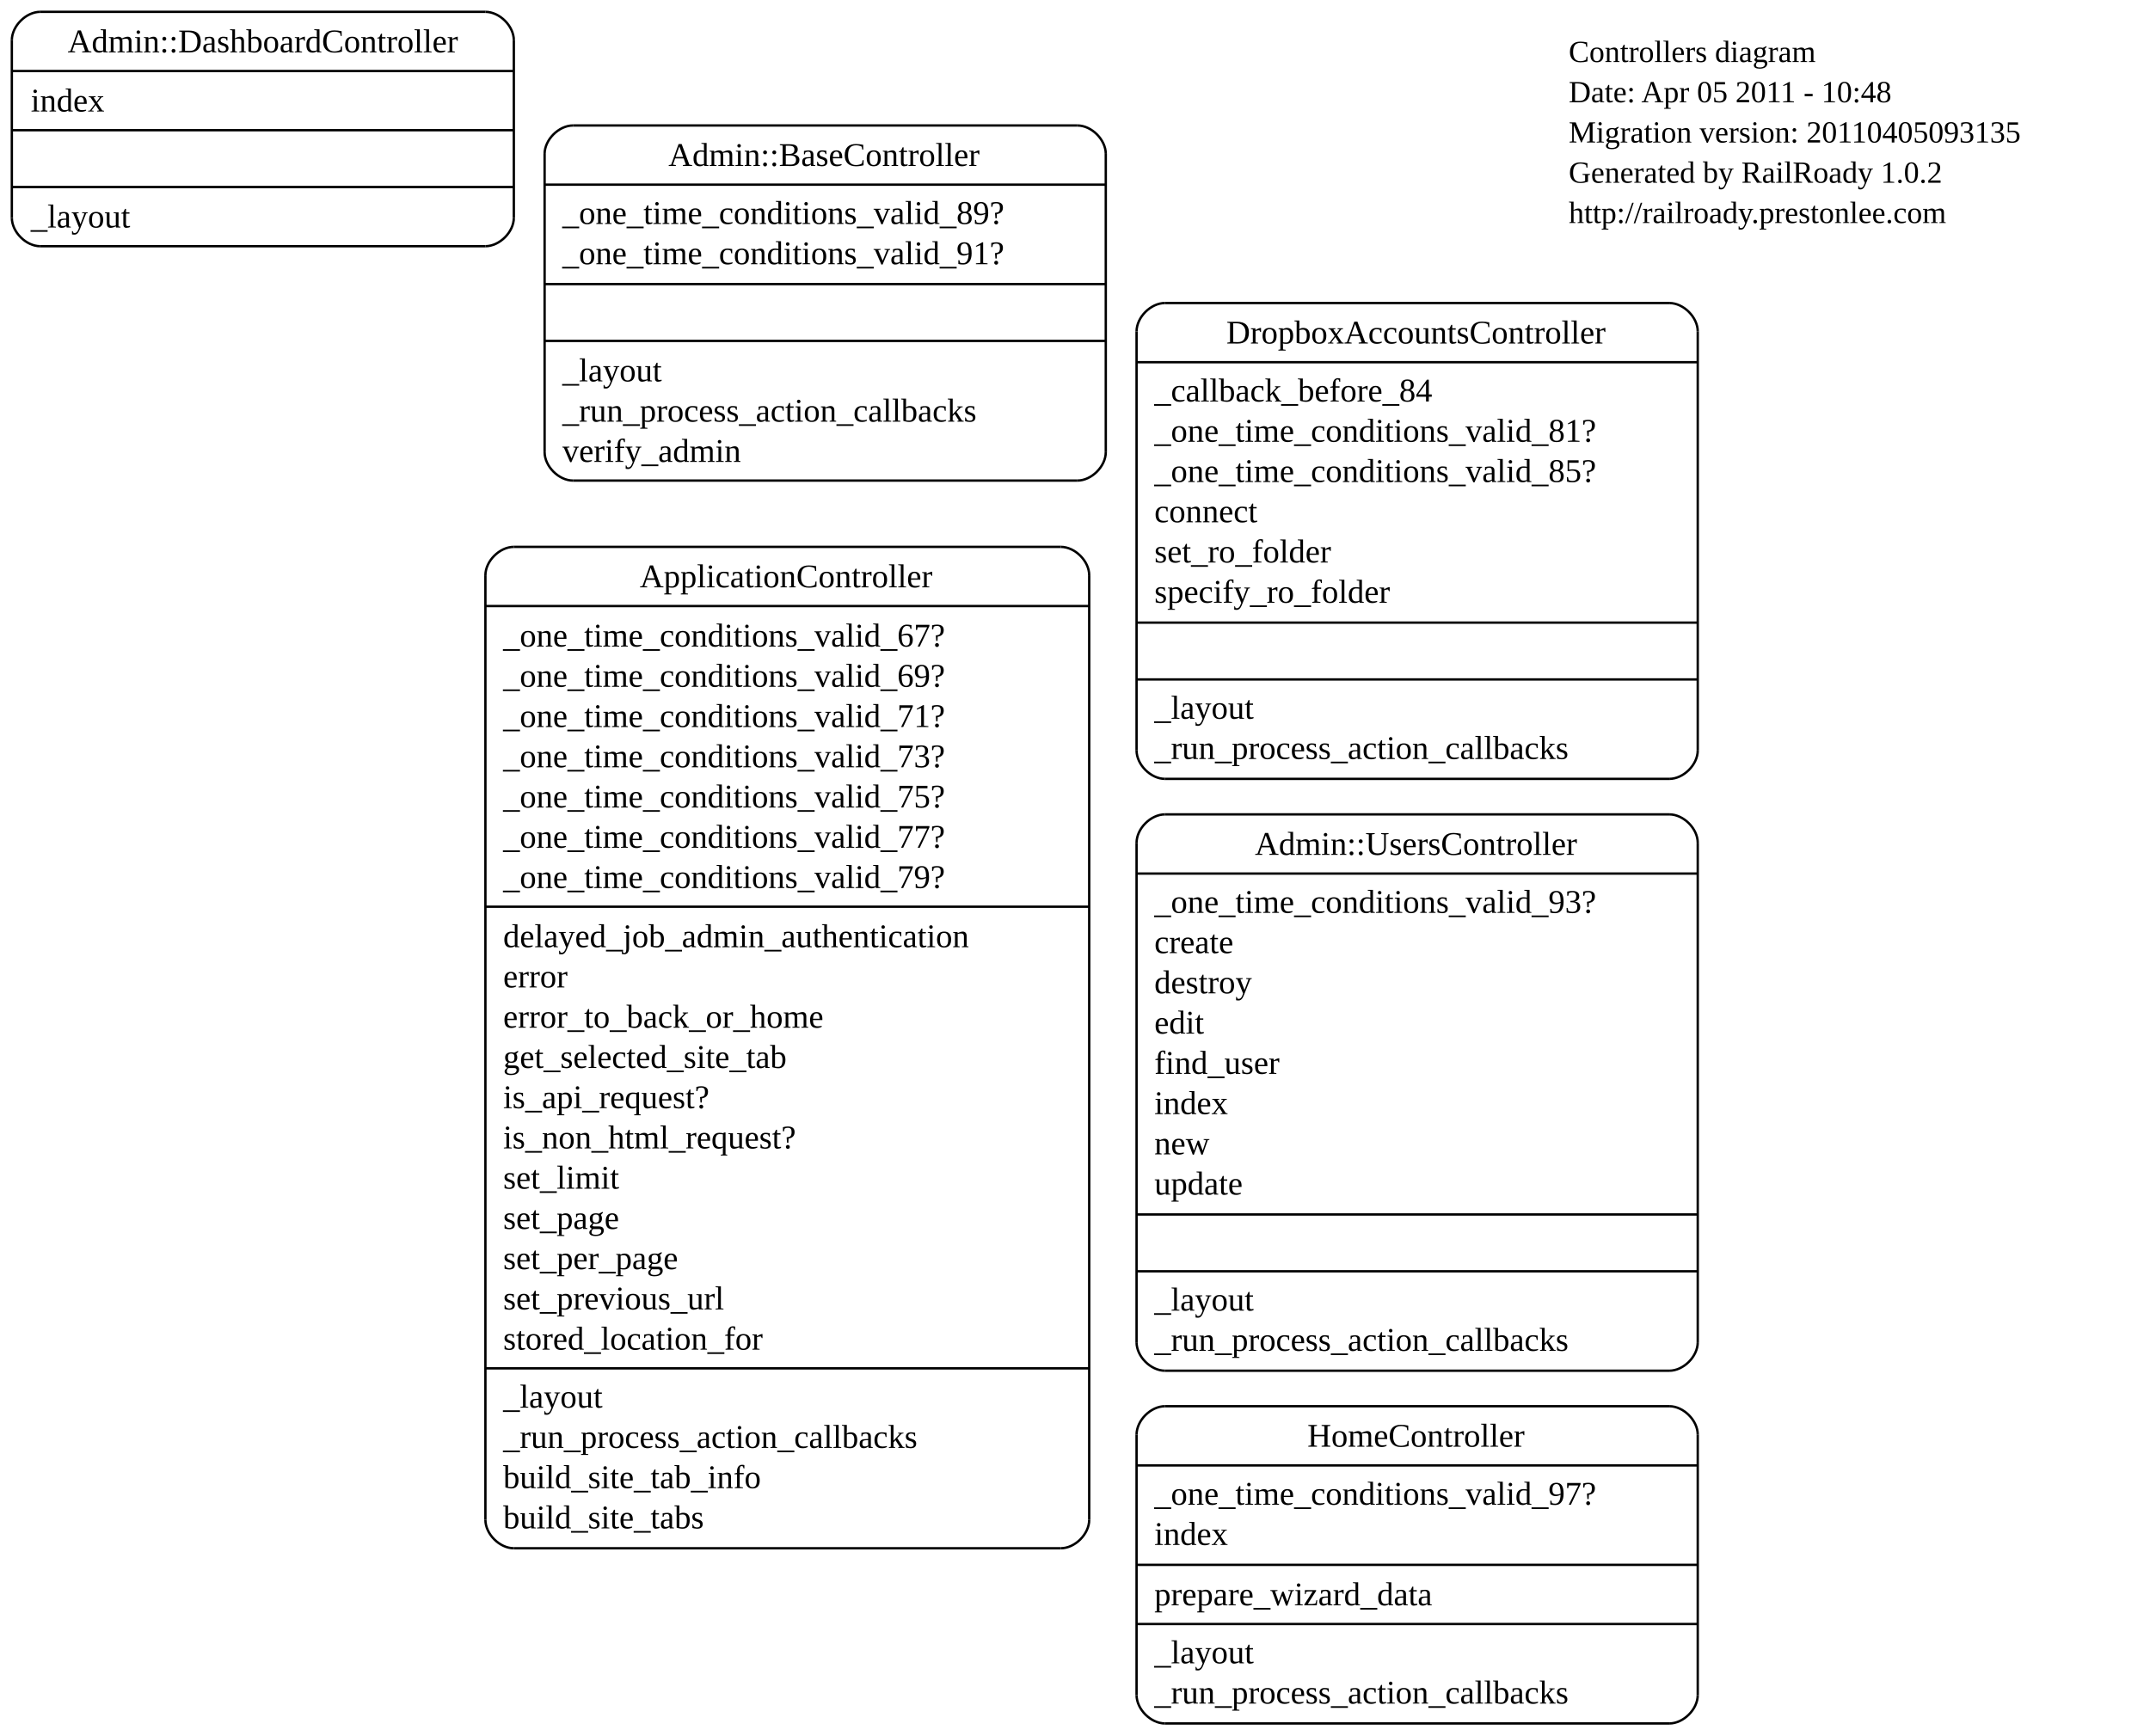
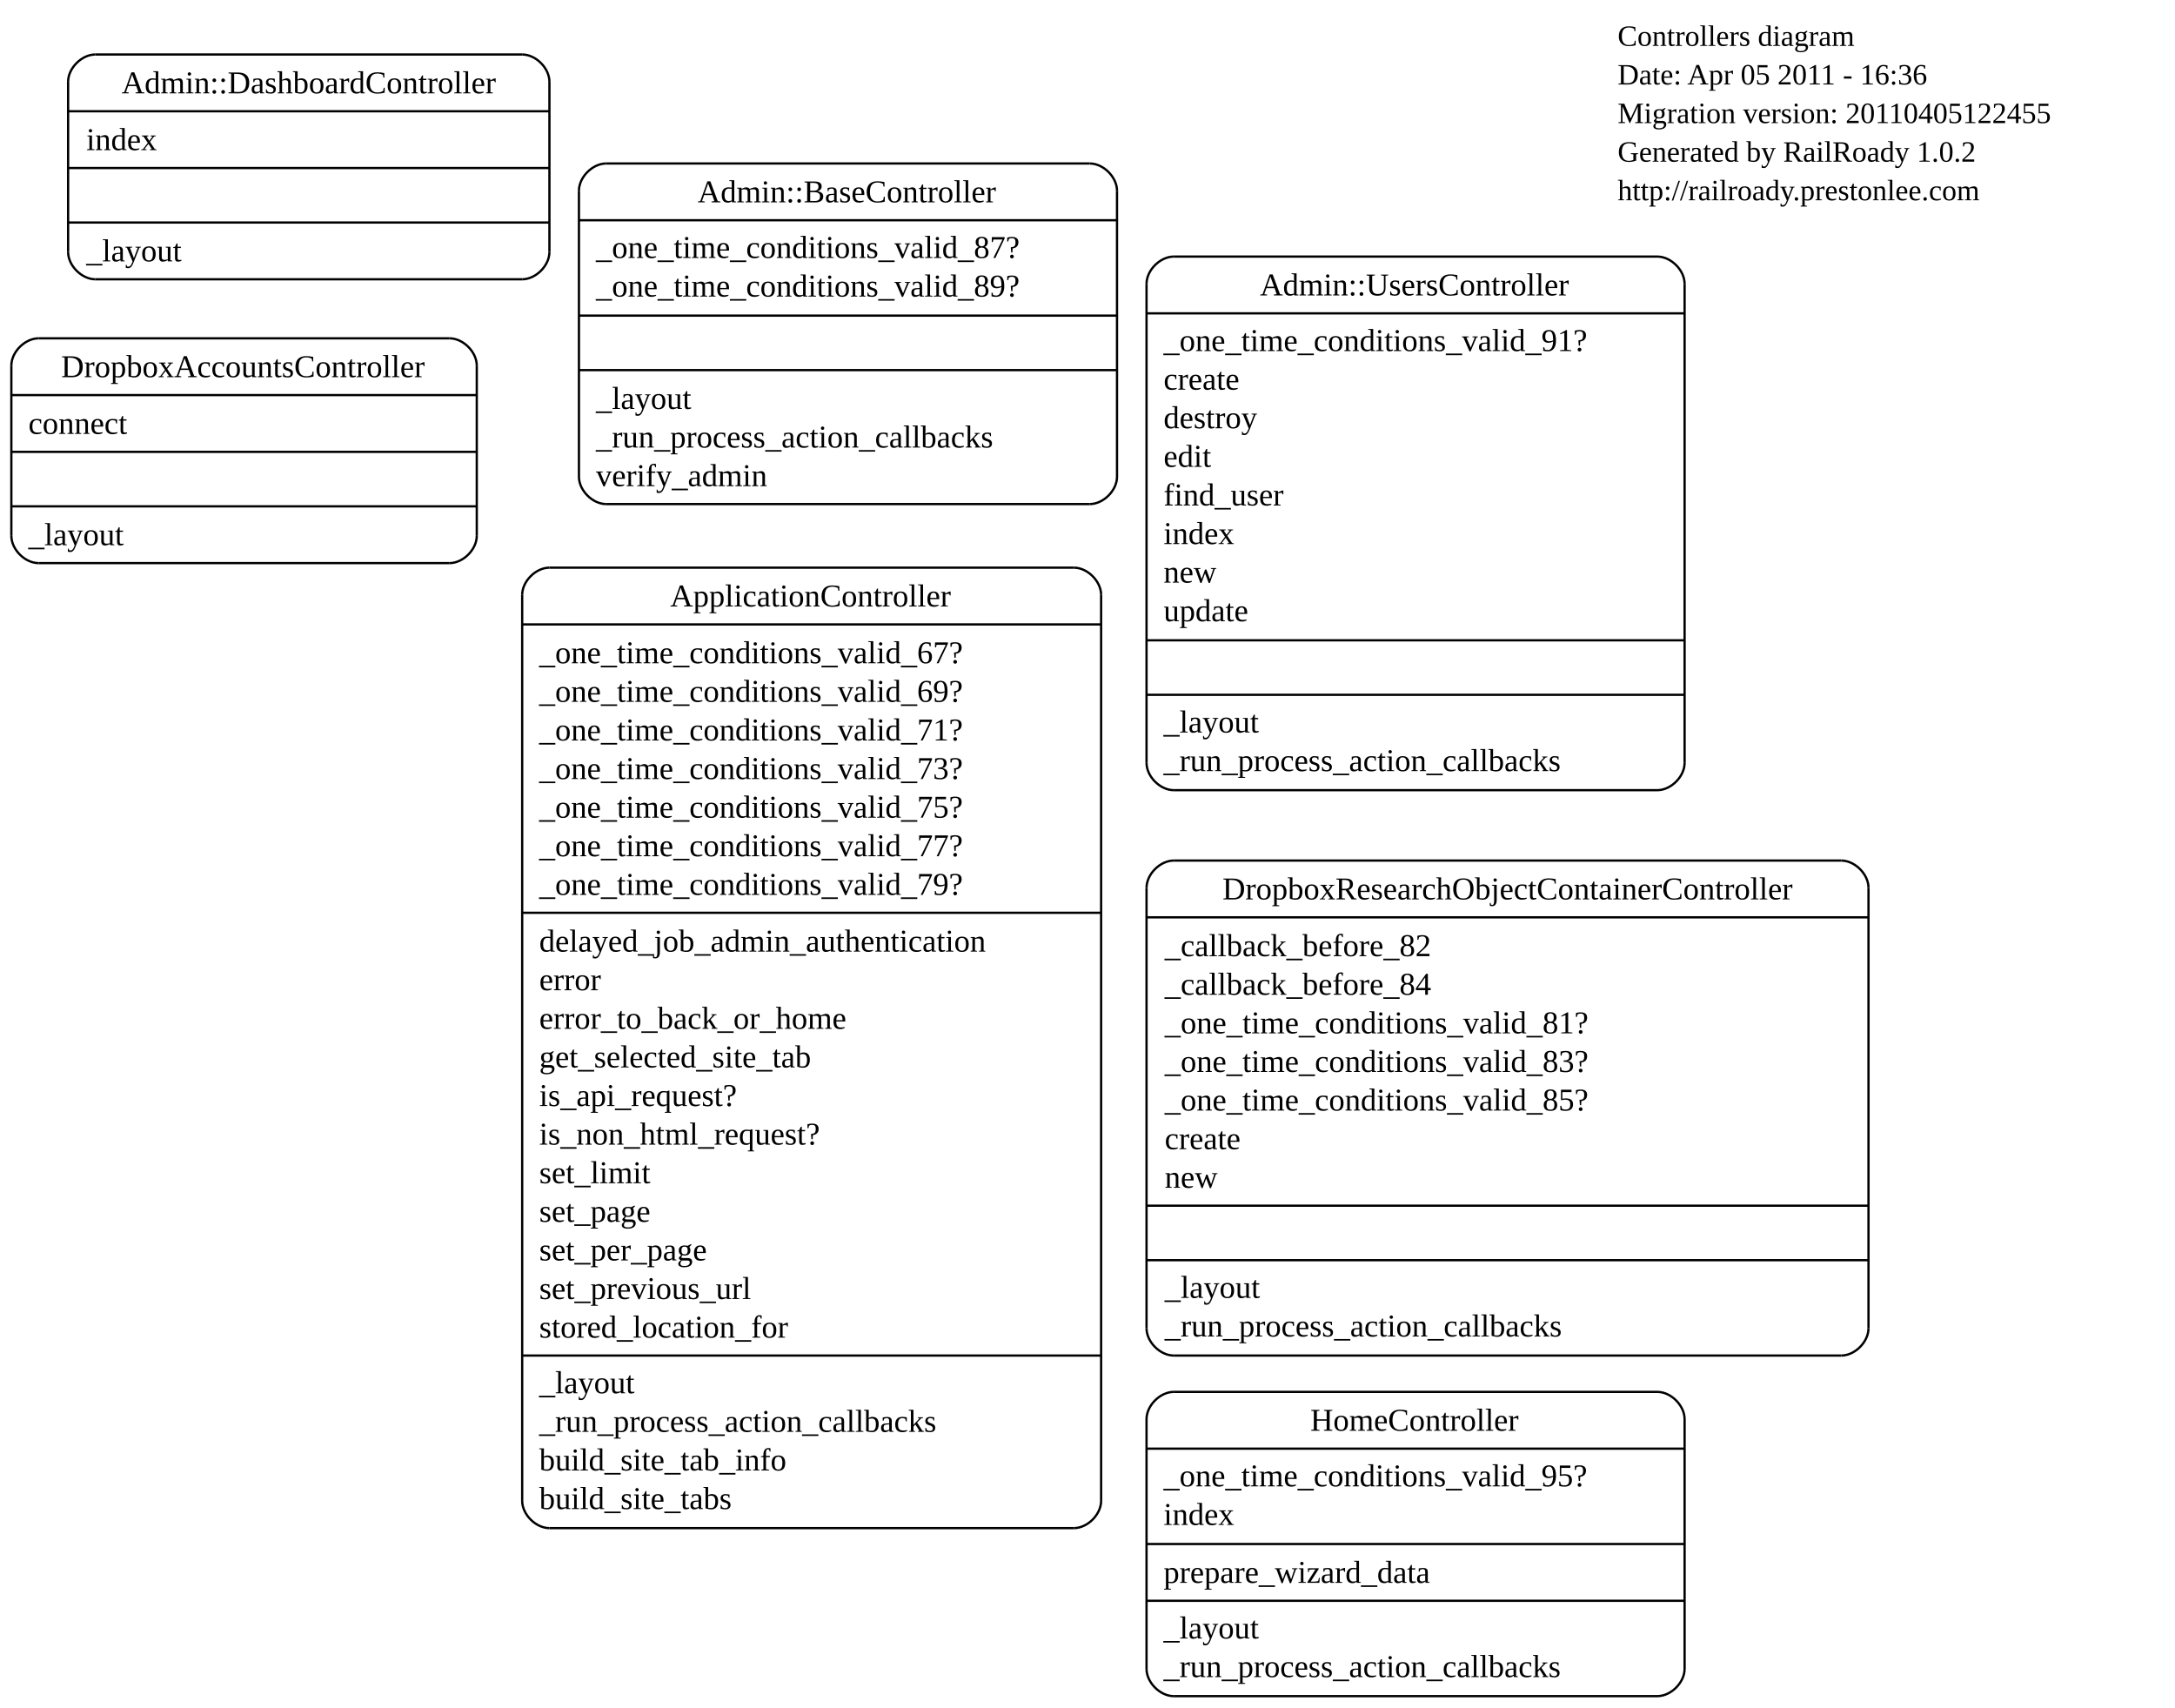
- <svg xmlns="http://www.w3.org/2000/svg" width="908pt" height="733pt" viewBox="0.00 0.00 908.00 733.00">
-   <g id="graph0" class="graph" transform="scale(1 1) rotate(0) translate(4 729)">
-     <polygon style="fill:white;stroke:white;" points="-4,4 -4,-729 904,-729 904,4 -4,4" />
+ <svg xmlns="http://www.w3.org/2000/svg" width="958pt" height="752pt" viewBox="0.00 0.00 958.00 752.00">
+   <g id="graph0" class="graph" transform="scale(1 1) rotate(0) translate(4 748)">
+     <polygon style="fill:white;stroke:white;" points="-4,4 -4,-748 954,-748 954,4 -4,4" />
    <g id="node1" class="node">
-       <text text-anchor="start" x="658.5" y="-702.8" style="font-family:Times New Roman;font-size:13.00;">Controllers diagram</text>
-       <text text-anchor="start" x="658.5" y="-685.8" style="font-family:Times New Roman;font-size:13.00;">Date: Apr 05 2011 - 10:48</text>
-       <text text-anchor="start" x="658.5" y="-668.8" style="font-family:Times New Roman;font-size:13.00;">Migration version: 20110405093135</text>
-       <text text-anchor="start" x="658.5" y="-651.8" style="font-family:Times New Roman;font-size:13.00;">Generated by RailRoady 1.0.2</text>
-       <text text-anchor="start" x="658.5" y="-634.8" style="font-family:Times New Roman;font-size:13.00;">http://railroady.prestonlee.com</text>
+       <text text-anchor="start" x="708.5" y="-727.8" style="font-family:Times New Roman;font-size:13.00;">Controllers diagram</text>
+       <text text-anchor="start" x="708.5" y="-710.8" style="font-family:Times New Roman;font-size:13.00;">Date: Apr 05 2011 - 16:36</text>
+       <text text-anchor="start" x="708.5" y="-693.8" style="font-family:Times New Roman;font-size:13.00;">Migration version: 20110405122455</text>
+       <text text-anchor="start" x="708.5" y="-676.8" style="font-family:Times New Roman;font-size:13.00;">Generated by RailRoady 1.0.2</text>
+       <text text-anchor="start" x="708.5" y="-659.8" style="font-family:Times New Roman;font-size:13.00;">http://railroady.prestonlee.com</text>
    </g>
    <g id="node2" class="node">
-       <polyline style="fill:none;stroke:black;" points="488,-400 701,-400 " />
-       <path style="fill:none;stroke:black;" d="M701,-400C707,-400 713,-406 713,-412" />
-       <polyline style="fill:none;stroke:black;" points="713,-412 713,-589 " />
-       <path style="fill:none;stroke:black;" d="M713,-589C713,-595 707,-601 701,-601" />
-       <polyline style="fill:none;stroke:black;" points="701,-601 488,-601 " />
-       <path style="fill:none;stroke:black;" d="M488,-601C482,-601 476,-595 476,-589" />
-       <polyline style="fill:none;stroke:black;" points="476,-589 476,-412 " />
-       <path style="fill:none;stroke:black;" d="M476,-412C476,-406 482,-400 488,-400" />
-       <text text-anchor="middle" x="594" y="-583.9" style="font-family:Times New Roman;font-size:14.00;">DropboxAccountsController</text>
-       <polyline style="fill:none;stroke:black;" points="476,-576 713,-576 " />
-       <text text-anchor="start" x="483.5" y="-559.4" style="font-family:Times New Roman;font-size:14.00;">_callback_before_84</text>
-       <text text-anchor="start" x="483.5" y="-542.4" style="font-family:Times New Roman;font-size:14.00;">_one_time_conditions_valid_81?</text>
-       <text text-anchor="start" x="483.5" y="-525.4" style="font-family:Times New Roman;font-size:14.00;">_one_time_conditions_valid_85?</text>
-       <text text-anchor="start" x="483.5" y="-508.4" style="font-family:Times New Roman;font-size:14.00;">connect</text>
-       <text text-anchor="start" x="483.5" y="-491.4" style="font-family:Times New Roman;font-size:14.00;">set_ro_folder</text>
-       <text text-anchor="start" x="483.5" y="-474.4" style="font-family:Times New Roman;font-size:14.00;">specify_ro_folder</text>
-       <polyline style="fill:none;stroke:black;" points="476,-466 713,-466 " />
-       <polyline style="fill:none;stroke:black;" points="476,-442 713,-442 " />
-       <text text-anchor="start" x="483.5" y="-425.4" style="font-family:Times New Roman;font-size:14.00;">_layout</text>
-       <text text-anchor="start" x="483.5" y="-408.4" style="font-family:Times New Roman;font-size:14.00;">_run_process_action_callbacks</text>
+       <polyline style="fill:none;stroke:black;" points="513,-151 807,-151 " />
+       <path style="fill:none;stroke:black;" d="M807,-151C813,-151 819,-157 819,-163" />
+       <polyline style="fill:none;stroke:black;" points="819,-163 819,-357 " />
+       <path style="fill:none;stroke:black;" d="M819,-357C819,-363 813,-369 807,-369" />
+       <polyline style="fill:none;stroke:black;" points="807,-369 513,-369 " />
+       <path style="fill:none;stroke:black;" d="M513,-369C507,-369 501,-363 501,-357" />
+       <polyline style="fill:none;stroke:black;" points="501,-357 501,-163 " />
+       <path style="fill:none;stroke:black;" d="M501,-163C501,-157 507,-151 513,-151" />
+       <text text-anchor="middle" x="660" y="-351.9" style="font-family:Times New Roman;font-size:14.00;">DropboxResearchObjectContainerController</text>
+       <polyline style="fill:none;stroke:black;" points="501,-344 819,-344 " />
+       <text text-anchor="start" x="509" y="-326.9" style="font-family:Times New Roman;font-size:14.00;">_callback_before_82</text>
+       <text text-anchor="start" x="509" y="-309.9" style="font-family:Times New Roman;font-size:14.00;">_callback_before_84</text>
+       <text text-anchor="start" x="509" y="-292.9" style="font-family:Times New Roman;font-size:14.00;">_one_time_conditions_valid_81?</text>
+       <text text-anchor="start" x="509" y="-275.9" style="font-family:Times New Roman;font-size:14.00;">_one_time_conditions_valid_83?</text>
+       <text text-anchor="start" x="509" y="-258.9" style="font-family:Times New Roman;font-size:14.00;">_one_time_conditions_valid_85?</text>
+       <text text-anchor="start" x="509" y="-241.9" style="font-family:Times New Roman;font-size:14.00;">create</text>
+       <text text-anchor="start" x="509" y="-224.9" style="font-family:Times New Roman;font-size:14.00;">new</text>
+       <polyline style="fill:none;stroke:black;" points="501,-217 819,-217 " />
+       <polyline style="fill:none;stroke:black;" points="501,-193 819,-193 " />
+       <text text-anchor="start" x="509" y="-176.4" style="font-family:Times New Roman;font-size:14.00;">_layout</text>
+       <text text-anchor="start" x="509" y="-159.4" style="font-family:Times New Roman;font-size:14.00;">_run_process_action_callbacks</text>
    </g>
    <g id="node3" class="node">
-       <polyline style="fill:none;stroke:black;" points="213,-75 444,-75 " />
-       <path style="fill:none;stroke:black;" d="M444,-75C450,-75 456,-81 456,-87" />
-       <polyline style="fill:none;stroke:black;" points="456,-87 456,-486 " />
-       <path style="fill:none;stroke:black;" d="M456,-486C456,-492 450,-498 444,-498" />
-       <polyline style="fill:none;stroke:black;" points="444,-498 213,-498 " />
-       <path style="fill:none;stroke:black;" d="M213,-498C207,-498 201,-492 201,-486" />
-       <polyline style="fill:none;stroke:black;" points="201,-486 201,-87 " />
-       <path style="fill:none;stroke:black;" d="M201,-87C201,-81 207,-75 213,-75" />
-       <text text-anchor="middle" x="328" y="-480.9" style="font-family:Times New Roman;font-size:14.00;">ApplicationController</text>
-       <polyline style="fill:none;stroke:black;" points="201,-473 456,-473 " />
-       <text text-anchor="start" x="208.5" y="-455.9" style="font-family:Times New Roman;font-size:14.00;">_one_time_conditions_valid_67?</text>
-       <text text-anchor="start" x="208.5" y="-438.9" style="font-family:Times New Roman;font-size:14.00;">_one_time_conditions_valid_69?</text>
-       <text text-anchor="start" x="208.5" y="-421.9" style="font-family:Times New Roman;font-size:14.00;">_one_time_conditions_valid_71?</text>
-       <text text-anchor="start" x="208.5" y="-404.9" style="font-family:Times New Roman;font-size:14.00;">_one_time_conditions_valid_73?</text>
-       <text text-anchor="start" x="208.5" y="-387.9" style="font-family:Times New Roman;font-size:14.00;">_one_time_conditions_valid_75?</text>
-       <text text-anchor="start" x="208.5" y="-370.9" style="font-family:Times New Roman;font-size:14.00;">_one_time_conditions_valid_77?</text>
-       <text text-anchor="start" x="208.5" y="-353.9" style="font-family:Times New Roman;font-size:14.00;">_one_time_conditions_valid_79?</text>
-       <polyline style="fill:none;stroke:black;" points="201,-346 456,-346 " />
-       <text text-anchor="start" x="208.5" y="-328.9" style="font-family:Times New Roman;font-size:14.00;">delayed_job_admin_authentication</text>
-       <text text-anchor="start" x="208.5" y="-311.9" style="font-family:Times New Roman;font-size:14.00;">error</text>
-       <text text-anchor="start" x="208.5" y="-294.9" style="font-family:Times New Roman;font-size:14.00;">error_to_back_or_home</text>
-       <text text-anchor="start" x="208.5" y="-277.9" style="font-family:Times New Roman;font-size:14.00;">get_selected_site_tab</text>
-       <text text-anchor="start" x="208.5" y="-260.9" style="font-family:Times New Roman;font-size:14.00;">is_api_request?</text>
-       <text text-anchor="start" x="208.5" y="-243.9" style="font-family:Times New Roman;font-size:14.00;">is_non_html_request?</text>
-       <text text-anchor="start" x="208.5" y="-226.9" style="font-family:Times New Roman;font-size:14.00;">set_limit</text>
-       <text text-anchor="start" x="208.5" y="-209.9" style="font-family:Times New Roman;font-size:14.00;">set_page</text>
-       <text text-anchor="start" x="208.5" y="-192.9" style="font-family:Times New Roman;font-size:14.00;">set_per_page</text>
-       <text text-anchor="start" x="208.5" y="-175.9" style="font-family:Times New Roman;font-size:14.00;">set_previous_url</text>
-       <text text-anchor="start" x="208.5" y="-158.9" style="font-family:Times New Roman;font-size:14.00;">stored_location_for</text>
-       <polyline style="fill:none;stroke:black;" points="201,-151 456,-151 " />
-       <text text-anchor="start" x="208.5" y="-134.4" style="font-family:Times New Roman;font-size:14.00;">_layout</text>
-       <text text-anchor="start" x="208.5" y="-117.4" style="font-family:Times New Roman;font-size:14.00;">_run_process_action_callbacks</text>
-       <text text-anchor="start" x="208.5" y="-100.4" style="font-family:Times New Roman;font-size:14.00;">build_site_tab_info</text>
-       <text text-anchor="start" x="208.5" y="-83.4" style="font-family:Times New Roman;font-size:14.00;">build_site_tabs</text>
+       <polyline style="fill:none;stroke:black;" points="13,-500 194,-500 " />
+       <path style="fill:none;stroke:black;" d="M194,-500C200,-500 206,-506 206,-512" />
+       <polyline style="fill:none;stroke:black;" points="206,-512 206,-587 " />
+       <path style="fill:none;stroke:black;" d="M206,-587C206,-593 200,-599 194,-599" />
+       <polyline style="fill:none;stroke:black;" points="194,-599 13,-599 " />
+       <path style="fill:none;stroke:black;" d="M13,-599C7,-599 1,-593 1,-587" />
+       <polyline style="fill:none;stroke:black;" points="1,-587 1,-512 " />
+       <path style="fill:none;stroke:black;" d="M1,-512C1,-506 7,-500 13,-500" />
+       <text text-anchor="middle" x="103" y="-581.9" style="font-family:Times New Roman;font-size:14.00;">DropboxAccountsController</text>
+       <polyline style="fill:none;stroke:black;" points="1,-574 206,-574 " />
+       <text text-anchor="start" x="8.5" y="-556.9" style="font-family:Times New Roman;font-size:14.00;">connect</text>
+       <polyline style="fill:none;stroke:black;" points="1,-549 206,-549 " />
+       <polyline style="fill:none;stroke:black;" points="1,-525 206,-525 " />
+       <text text-anchor="start" x="8.5" y="-507.9" style="font-family:Times New Roman;font-size:14.00;">_layout</text>
    </g>
    <g id="node4" class="node">
-       <polyline style="fill:none;stroke:black;" points="238,-526 451,-526 " />
-       <path style="fill:none;stroke:black;" d="M451,-526C457,-526 463,-532 463,-538" />
-       <polyline style="fill:none;stroke:black;" points="463,-538 463,-664 " />
-       <path style="fill:none;stroke:black;" d="M463,-664C463,-670 457,-676 451,-676" />
-       <polyline style="fill:none;stroke:black;" points="451,-676 238,-676 " />
-       <path style="fill:none;stroke:black;" d="M238,-676C232,-676 226,-670 226,-664" />
-       <polyline style="fill:none;stroke:black;" points="226,-664 226,-538 " />
-       <path style="fill:none;stroke:black;" d="M226,-538C226,-532 232,-526 238,-526" />
-       <text text-anchor="middle" x="344" y="-658.9" style="font-family:Times New Roman;font-size:14.00;">Admin::BaseController</text>
-       <polyline style="fill:none;stroke:black;" points="226,-651 463,-651 " />
-       <text text-anchor="start" x="233.5" y="-634.4" style="font-family:Times New Roman;font-size:14.00;">_one_time_conditions_valid_89?</text>
-       <text text-anchor="start" x="233.5" y="-617.4" style="font-family:Times New Roman;font-size:14.00;">_one_time_conditions_valid_91?</text>
-       <polyline style="fill:none;stroke:black;" points="226,-609 463,-609 " />
-       <polyline style="fill:none;stroke:black;" points="226,-585 463,-585 " />
-       <text text-anchor="start" x="233.5" y="-567.9" style="font-family:Times New Roman;font-size:14.00;">_layout</text>
-       <text text-anchor="start" x="233.5" y="-550.9" style="font-family:Times New Roman;font-size:14.00;">_run_process_action_callbacks</text>
-       <text text-anchor="start" x="233.5" y="-533.9" style="font-family:Times New Roman;font-size:14.00;">verify_admin</text>
+       <polyline style="fill:none;stroke:black;" points="238,-75 469,-75 " />
+       <path style="fill:none;stroke:black;" d="M469,-75C475,-75 481,-81 481,-87" />
+       <polyline style="fill:none;stroke:black;" points="481,-87 481,-486 " />
+       <path style="fill:none;stroke:black;" d="M481,-486C481,-492 475,-498 469,-498" />
+       <polyline style="fill:none;stroke:black;" points="469,-498 238,-498 " />
+       <path style="fill:none;stroke:black;" d="M238,-498C232,-498 226,-492 226,-486" />
+       <polyline style="fill:none;stroke:black;" points="226,-486 226,-87 " />
+       <path style="fill:none;stroke:black;" d="M226,-87C226,-81 232,-75 238,-75" />
+       <text text-anchor="middle" x="353" y="-480.9" style="font-family:Times New Roman;font-size:14.00;">ApplicationController</text>
+       <polyline style="fill:none;stroke:black;" points="226,-473 481,-473 " />
+       <text text-anchor="start" x="233.5" y="-455.9" style="font-family:Times New Roman;font-size:14.00;">_one_time_conditions_valid_67?</text>
+       <text text-anchor="start" x="233.5" y="-438.9" style="font-family:Times New Roman;font-size:14.00;">_one_time_conditions_valid_69?</text>
+       <text text-anchor="start" x="233.5" y="-421.9" style="font-family:Times New Roman;font-size:14.00;">_one_time_conditions_valid_71?</text>
+       <text text-anchor="start" x="233.5" y="-404.9" style="font-family:Times New Roman;font-size:14.00;">_one_time_conditions_valid_73?</text>
+       <text text-anchor="start" x="233.5" y="-387.9" style="font-family:Times New Roman;font-size:14.00;">_one_time_conditions_valid_75?</text>
+       <text text-anchor="start" x="233.5" y="-370.9" style="font-family:Times New Roman;font-size:14.00;">_one_time_conditions_valid_77?</text>
+       <text text-anchor="start" x="233.5" y="-353.9" style="font-family:Times New Roman;font-size:14.00;">_one_time_conditions_valid_79?</text>
+       <polyline style="fill:none;stroke:black;" points="226,-346 481,-346 " />
+       <text text-anchor="start" x="233.5" y="-328.9" style="font-family:Times New Roman;font-size:14.00;">delayed_job_admin_authentication</text>
+       <text text-anchor="start" x="233.5" y="-311.9" style="font-family:Times New Roman;font-size:14.00;">error</text>
+       <text text-anchor="start" x="233.5" y="-294.9" style="font-family:Times New Roman;font-size:14.00;">error_to_back_or_home</text>
+       <text text-anchor="start" x="233.5" y="-277.9" style="font-family:Times New Roman;font-size:14.00;">get_selected_site_tab</text>
+       <text text-anchor="start" x="233.5" y="-260.9" style="font-family:Times New Roman;font-size:14.00;">is_api_request?</text>
+       <text text-anchor="start" x="233.5" y="-243.9" style="font-family:Times New Roman;font-size:14.00;">is_non_html_request?</text>
+       <text text-anchor="start" x="233.5" y="-226.9" style="font-family:Times New Roman;font-size:14.00;">set_limit</text>
+       <text text-anchor="start" x="233.5" y="-209.9" style="font-family:Times New Roman;font-size:14.00;">set_page</text>
+       <text text-anchor="start" x="233.5" y="-192.9" style="font-family:Times New Roman;font-size:14.00;">set_per_page</text>
+       <text text-anchor="start" x="233.5" y="-175.9" style="font-family:Times New Roman;font-size:14.00;">set_previous_url</text>
+       <text text-anchor="start" x="233.5" y="-158.9" style="font-family:Times New Roman;font-size:14.00;">stored_location_for</text>
+       <polyline style="fill:none;stroke:black;" points="226,-151 481,-151 " />
+       <text text-anchor="start" x="233.5" y="-134.4" style="font-family:Times New Roman;font-size:14.00;">_layout</text>
+       <text text-anchor="start" x="233.5" y="-117.4" style="font-family:Times New Roman;font-size:14.00;">_run_process_action_callbacks</text>
+       <text text-anchor="start" x="233.5" y="-100.4" style="font-family:Times New Roman;font-size:14.00;">build_site_tab_info</text>
+       <text text-anchor="start" x="233.5" y="-83.4" style="font-family:Times New Roman;font-size:14.00;">build_site_tabs</text>
    </g>
    <g id="node5" class="node">
-       <polyline style="fill:none;stroke:black;" points="488,-150 701,-150 " />
-       <path style="fill:none;stroke:black;" d="M701,-150C707,-150 713,-156 713,-162" />
-       <polyline style="fill:none;stroke:black;" points="713,-162 713,-373 " />
-       <path style="fill:none;stroke:black;" d="M713,-373C713,-379 707,-385 701,-385" />
-       <polyline style="fill:none;stroke:black;" points="701,-385 488,-385 " />
-       <path style="fill:none;stroke:black;" d="M488,-385C482,-385 476,-379 476,-373" />
-       <polyline style="fill:none;stroke:black;" points="476,-373 476,-162 " />
-       <path style="fill:none;stroke:black;" d="M476,-162C476,-156 482,-150 488,-150" />
-       <text text-anchor="middle" x="594" y="-367.9" style="font-family:Times New Roman;font-size:14.00;">Admin::UsersController</text>
-       <polyline style="fill:none;stroke:black;" points="476,-360 713,-360 " />
-       <text text-anchor="start" x="483.5" y="-343.4" style="font-family:Times New Roman;font-size:14.00;">_one_time_conditions_valid_93?</text>
-       <text text-anchor="start" x="483.5" y="-326.4" style="font-family:Times New Roman;font-size:14.00;">create</text>
-       <text text-anchor="start" x="483.5" y="-309.4" style="font-family:Times New Roman;font-size:14.00;">destroy</text>
-       <text text-anchor="start" x="483.5" y="-292.4" style="font-family:Times New Roman;font-size:14.00;">edit</text>
-       <text text-anchor="start" x="483.5" y="-275.4" style="font-family:Times New Roman;font-size:14.00;">find_user</text>
-       <text text-anchor="start" x="483.5" y="-258.4" style="font-family:Times New Roman;font-size:14.00;">index</text>
-       <text text-anchor="start" x="483.5" y="-241.4" style="font-family:Times New Roman;font-size:14.00;">new</text>
-       <text text-anchor="start" x="483.5" y="-224.4" style="font-family:Times New Roman;font-size:14.00;">update</text>
-       <polyline style="fill:none;stroke:black;" points="476,-216 713,-216 " />
-       <polyline style="fill:none;stroke:black;" points="476,-192 713,-192 " />
-       <text text-anchor="start" x="483.5" y="-175.4" style="font-family:Times New Roman;font-size:14.00;">_layout</text>
-       <text text-anchor="start" x="483.5" y="-158.4" style="font-family:Times New Roman;font-size:14.00;">_run_process_action_callbacks</text>
+       <polyline style="fill:none;stroke:black;" points="263,-526 476,-526 " />
+       <path style="fill:none;stroke:black;" d="M476,-526C482,-526 488,-532 488,-538" />
+       <polyline style="fill:none;stroke:black;" points="488,-538 488,-664 " />
+       <path style="fill:none;stroke:black;" d="M488,-664C488,-670 482,-676 476,-676" />
+       <polyline style="fill:none;stroke:black;" points="476,-676 263,-676 " />
+       <path style="fill:none;stroke:black;" d="M263,-676C257,-676 251,-670 251,-664" />
+       <polyline style="fill:none;stroke:black;" points="251,-664 251,-538 " />
+       <path style="fill:none;stroke:black;" d="M251,-538C251,-532 257,-526 263,-526" />
+       <text text-anchor="middle" x="369" y="-658.9" style="font-family:Times New Roman;font-size:14.00;">Admin::BaseController</text>
+       <polyline style="fill:none;stroke:black;" points="251,-651 488,-651 " />
+       <text text-anchor="start" x="258.5" y="-634.4" style="font-family:Times New Roman;font-size:14.00;">_one_time_conditions_valid_87?</text>
+       <text text-anchor="start" x="258.5" y="-617.4" style="font-family:Times New Roman;font-size:14.00;">_one_time_conditions_valid_89?</text>
+       <polyline style="fill:none;stroke:black;" points="251,-609 488,-609 " />
+       <polyline style="fill:none;stroke:black;" points="251,-585 488,-585 " />
+       <text text-anchor="start" x="258.5" y="-567.9" style="font-family:Times New Roman;font-size:14.00;">_layout</text>
+       <text text-anchor="start" x="258.5" y="-550.9" style="font-family:Times New Roman;font-size:14.00;">_run_process_action_callbacks</text>
+       <text text-anchor="start" x="258.5" y="-533.9" style="font-family:Times New Roman;font-size:14.00;">verify_admin</text>
    </g>
    <g id="node6" class="node">
-       <polyline style="fill:none;stroke:black;" points="13,-625 201,-625 " />
-       <path style="fill:none;stroke:black;" d="M201,-625C207,-625 213,-631 213,-637" />
-       <polyline style="fill:none;stroke:black;" points="213,-637 213,-712 " />
-       <path style="fill:none;stroke:black;" d="M213,-712C213,-718 207,-724 201,-724" />
-       <polyline style="fill:none;stroke:black;" points="201,-724 13,-724 " />
-       <path style="fill:none;stroke:black;" d="M13,-724C7,-724 1,-718 1,-712" />
-       <polyline style="fill:none;stroke:black;" points="1,-712 1,-637 " />
-       <path style="fill:none;stroke:black;" d="M1,-637C1,-631 7,-625 13,-625" />
-       <text text-anchor="middle" x="107" y="-706.9" style="font-family:Times New Roman;font-size:14.00;">Admin::DashboardController</text>
-       <polyline style="fill:none;stroke:black;" points="1,-699 213,-699 " />
-       <text text-anchor="start" x="9" y="-681.9" style="font-family:Times New Roman;font-size:14.00;">index</text>
-       <polyline style="fill:none;stroke:black;" points="1,-674 213,-674 " />
-       <polyline style="fill:none;stroke:black;" points="1,-650 213,-650 " />
-       <text text-anchor="start" x="9" y="-632.9" style="font-family:Times New Roman;font-size:14.00;">_layout</text>
+       <polyline style="fill:none;stroke:black;" points="513,-400 726,-400 " />
+       <path style="fill:none;stroke:black;" d="M726,-400C732,-400 738,-406 738,-412" />
+       <polyline style="fill:none;stroke:black;" points="738,-412 738,-623 " />
+       <path style="fill:none;stroke:black;" d="M738,-623C738,-629 732,-635 726,-635" />
+       <polyline style="fill:none;stroke:black;" points="726,-635 513,-635 " />
+       <path style="fill:none;stroke:black;" d="M513,-635C507,-635 501,-629 501,-623" />
+       <polyline style="fill:none;stroke:black;" points="501,-623 501,-412 " />
+       <path style="fill:none;stroke:black;" d="M501,-412C501,-406 507,-400 513,-400" />
+       <text text-anchor="middle" x="619" y="-617.9" style="font-family:Times New Roman;font-size:14.00;">Admin::UsersController</text>
+       <polyline style="fill:none;stroke:black;" points="501,-610 738,-610 " />
+       <text text-anchor="start" x="508.5" y="-593.4" style="font-family:Times New Roman;font-size:14.00;">_one_time_conditions_valid_91?</text>
+       <text text-anchor="start" x="508.5" y="-576.4" style="font-family:Times New Roman;font-size:14.00;">create</text>
+       <text text-anchor="start" x="508.5" y="-559.4" style="font-family:Times New Roman;font-size:14.00;">destroy</text>
+       <text text-anchor="start" x="508.5" y="-542.4" style="font-family:Times New Roman;font-size:14.00;">edit</text>
+       <text text-anchor="start" x="508.5" y="-525.4" style="font-family:Times New Roman;font-size:14.00;">find_user</text>
+       <text text-anchor="start" x="508.5" y="-508.4" style="font-family:Times New Roman;font-size:14.00;">index</text>
+       <text text-anchor="start" x="508.5" y="-491.4" style="font-family:Times New Roman;font-size:14.00;">new</text>
+       <text text-anchor="start" x="508.5" y="-474.4" style="font-family:Times New Roman;font-size:14.00;">update</text>
+       <polyline style="fill:none;stroke:black;" points="501,-466 738,-466 " />
+       <polyline style="fill:none;stroke:black;" points="501,-442 738,-442 " />
+       <text text-anchor="start" x="508.5" y="-425.4" style="font-family:Times New Roman;font-size:14.00;">_layout</text>
+       <text text-anchor="start" x="508.5" y="-408.4" style="font-family:Times New Roman;font-size:14.00;">_run_process_action_callbacks</text>
    </g>
    <g id="node7" class="node">
-       <polyline style="fill:none;stroke:black;" points="488,-1 701,-1 " />
-       <path style="fill:none;stroke:black;" d="M701,-1C707,-1 713,-7 713,-13" />
-       <polyline style="fill:none;stroke:black;" points="713,-13 713,-123 " />
-       <path style="fill:none;stroke:black;" d="M713,-123C713,-129 707,-135 701,-135" />
-       <polyline style="fill:none;stroke:black;" points="701,-135 488,-135 " />
-       <path style="fill:none;stroke:black;" d="M488,-135C482,-135 476,-129 476,-123" />
-       <polyline style="fill:none;stroke:black;" points="476,-123 476,-13 " />
-       <path style="fill:none;stroke:black;" d="M476,-13C476,-7 482,-1 488,-1" />
-       <text text-anchor="middle" x="594" y="-117.9" style="font-family:Times New Roman;font-size:14.00;">HomeController</text>
-       <polyline style="fill:none;stroke:black;" points="476,-110 713,-110 " />
-       <text text-anchor="start" x="483.5" y="-93.4" style="font-family:Times New Roman;font-size:14.00;">_one_time_conditions_valid_97?</text>
-       <text text-anchor="start" x="483.5" y="-76.4" style="font-family:Times New Roman;font-size:14.00;">index</text>
-       <polyline style="fill:none;stroke:black;" points="476,-68 713,-68 " />
-       <text text-anchor="start" x="483.5" y="-50.9" style="font-family:Times New Roman;font-size:14.00;">prepare_wizard_data</text>
-       <polyline style="fill:none;stroke:black;" points="476,-43 713,-43 " />
-       <text text-anchor="start" x="483.5" y="-26.4" style="font-family:Times New Roman;font-size:14.00;">_layout</text>
-       <text text-anchor="start" x="483.5" y="-9.4" style="font-family:Times New Roman;font-size:14.00;">_run_process_action_callbacks</text>
+       <polyline style="fill:none;stroke:black;" points="38,-625 226,-625 " />
+       <path style="fill:none;stroke:black;" d="M226,-625C232,-625 238,-631 238,-637" />
+       <polyline style="fill:none;stroke:black;" points="238,-637 238,-712 " />
+       <path style="fill:none;stroke:black;" d="M238,-712C238,-718 232,-724 226,-724" />
+       <polyline style="fill:none;stroke:black;" points="226,-724 38,-724 " />
+       <path style="fill:none;stroke:black;" d="M38,-724C32,-724 26,-718 26,-712" />
+       <polyline style="fill:none;stroke:black;" points="26,-712 26,-637 " />
+       <path style="fill:none;stroke:black;" d="M26,-637C26,-631 32,-625 38,-625" />
+       <text text-anchor="middle" x="132" y="-706.9" style="font-family:Times New Roman;font-size:14.00;">Admin::DashboardController</text>
+       <polyline style="fill:none;stroke:black;" points="26,-699 238,-699 " />
+       <text text-anchor="start" x="34" y="-681.9" style="font-family:Times New Roman;font-size:14.00;">index</text>
+       <polyline style="fill:none;stroke:black;" points="26,-674 238,-674 " />
+       <polyline style="fill:none;stroke:black;" points="26,-650 238,-650 " />
+       <text text-anchor="start" x="34" y="-632.9" style="font-family:Times New Roman;font-size:14.00;">_layout</text>
+     </g>
+     <g id="node8" class="node">
+       <polyline style="fill:none;stroke:black;" points="513,-1 726,-1 " />
+       <path style="fill:none;stroke:black;" d="M726,-1C732,-1 738,-7 738,-13" />
+       <polyline style="fill:none;stroke:black;" points="738,-13 738,-123 " />
+       <path style="fill:none;stroke:black;" d="M738,-123C738,-129 732,-135 726,-135" />
+       <polyline style="fill:none;stroke:black;" points="726,-135 513,-135 " />
+       <path style="fill:none;stroke:black;" d="M513,-135C507,-135 501,-129 501,-123" />
+       <polyline style="fill:none;stroke:black;" points="501,-123 501,-13 " />
+       <path style="fill:none;stroke:black;" d="M501,-13C501,-7 507,-1 513,-1" />
+       <text text-anchor="middle" x="619" y="-117.9" style="font-family:Times New Roman;font-size:14.00;">HomeController</text>
+       <polyline style="fill:none;stroke:black;" points="501,-110 738,-110 " />
+       <text text-anchor="start" x="508.5" y="-93.4" style="font-family:Times New Roman;font-size:14.00;">_one_time_conditions_valid_95?</text>
+       <text text-anchor="start" x="508.5" y="-76.4" style="font-family:Times New Roman;font-size:14.00;">index</text>
+       <polyline style="fill:none;stroke:black;" points="501,-68 738,-68 " />
+       <text text-anchor="start" x="508.5" y="-50.9" style="font-family:Times New Roman;font-size:14.00;">prepare_wizard_data</text>
+       <polyline style="fill:none;stroke:black;" points="501,-43 738,-43 " />
+       <text text-anchor="start" x="508.5" y="-26.4" style="font-family:Times New Roman;font-size:14.00;">_layout</text>
+       <text text-anchor="start" x="508.5" y="-9.4" style="font-family:Times New Roman;font-size:14.00;">_run_process_action_callbacks</text>
    </g>
  </g>
</svg>
